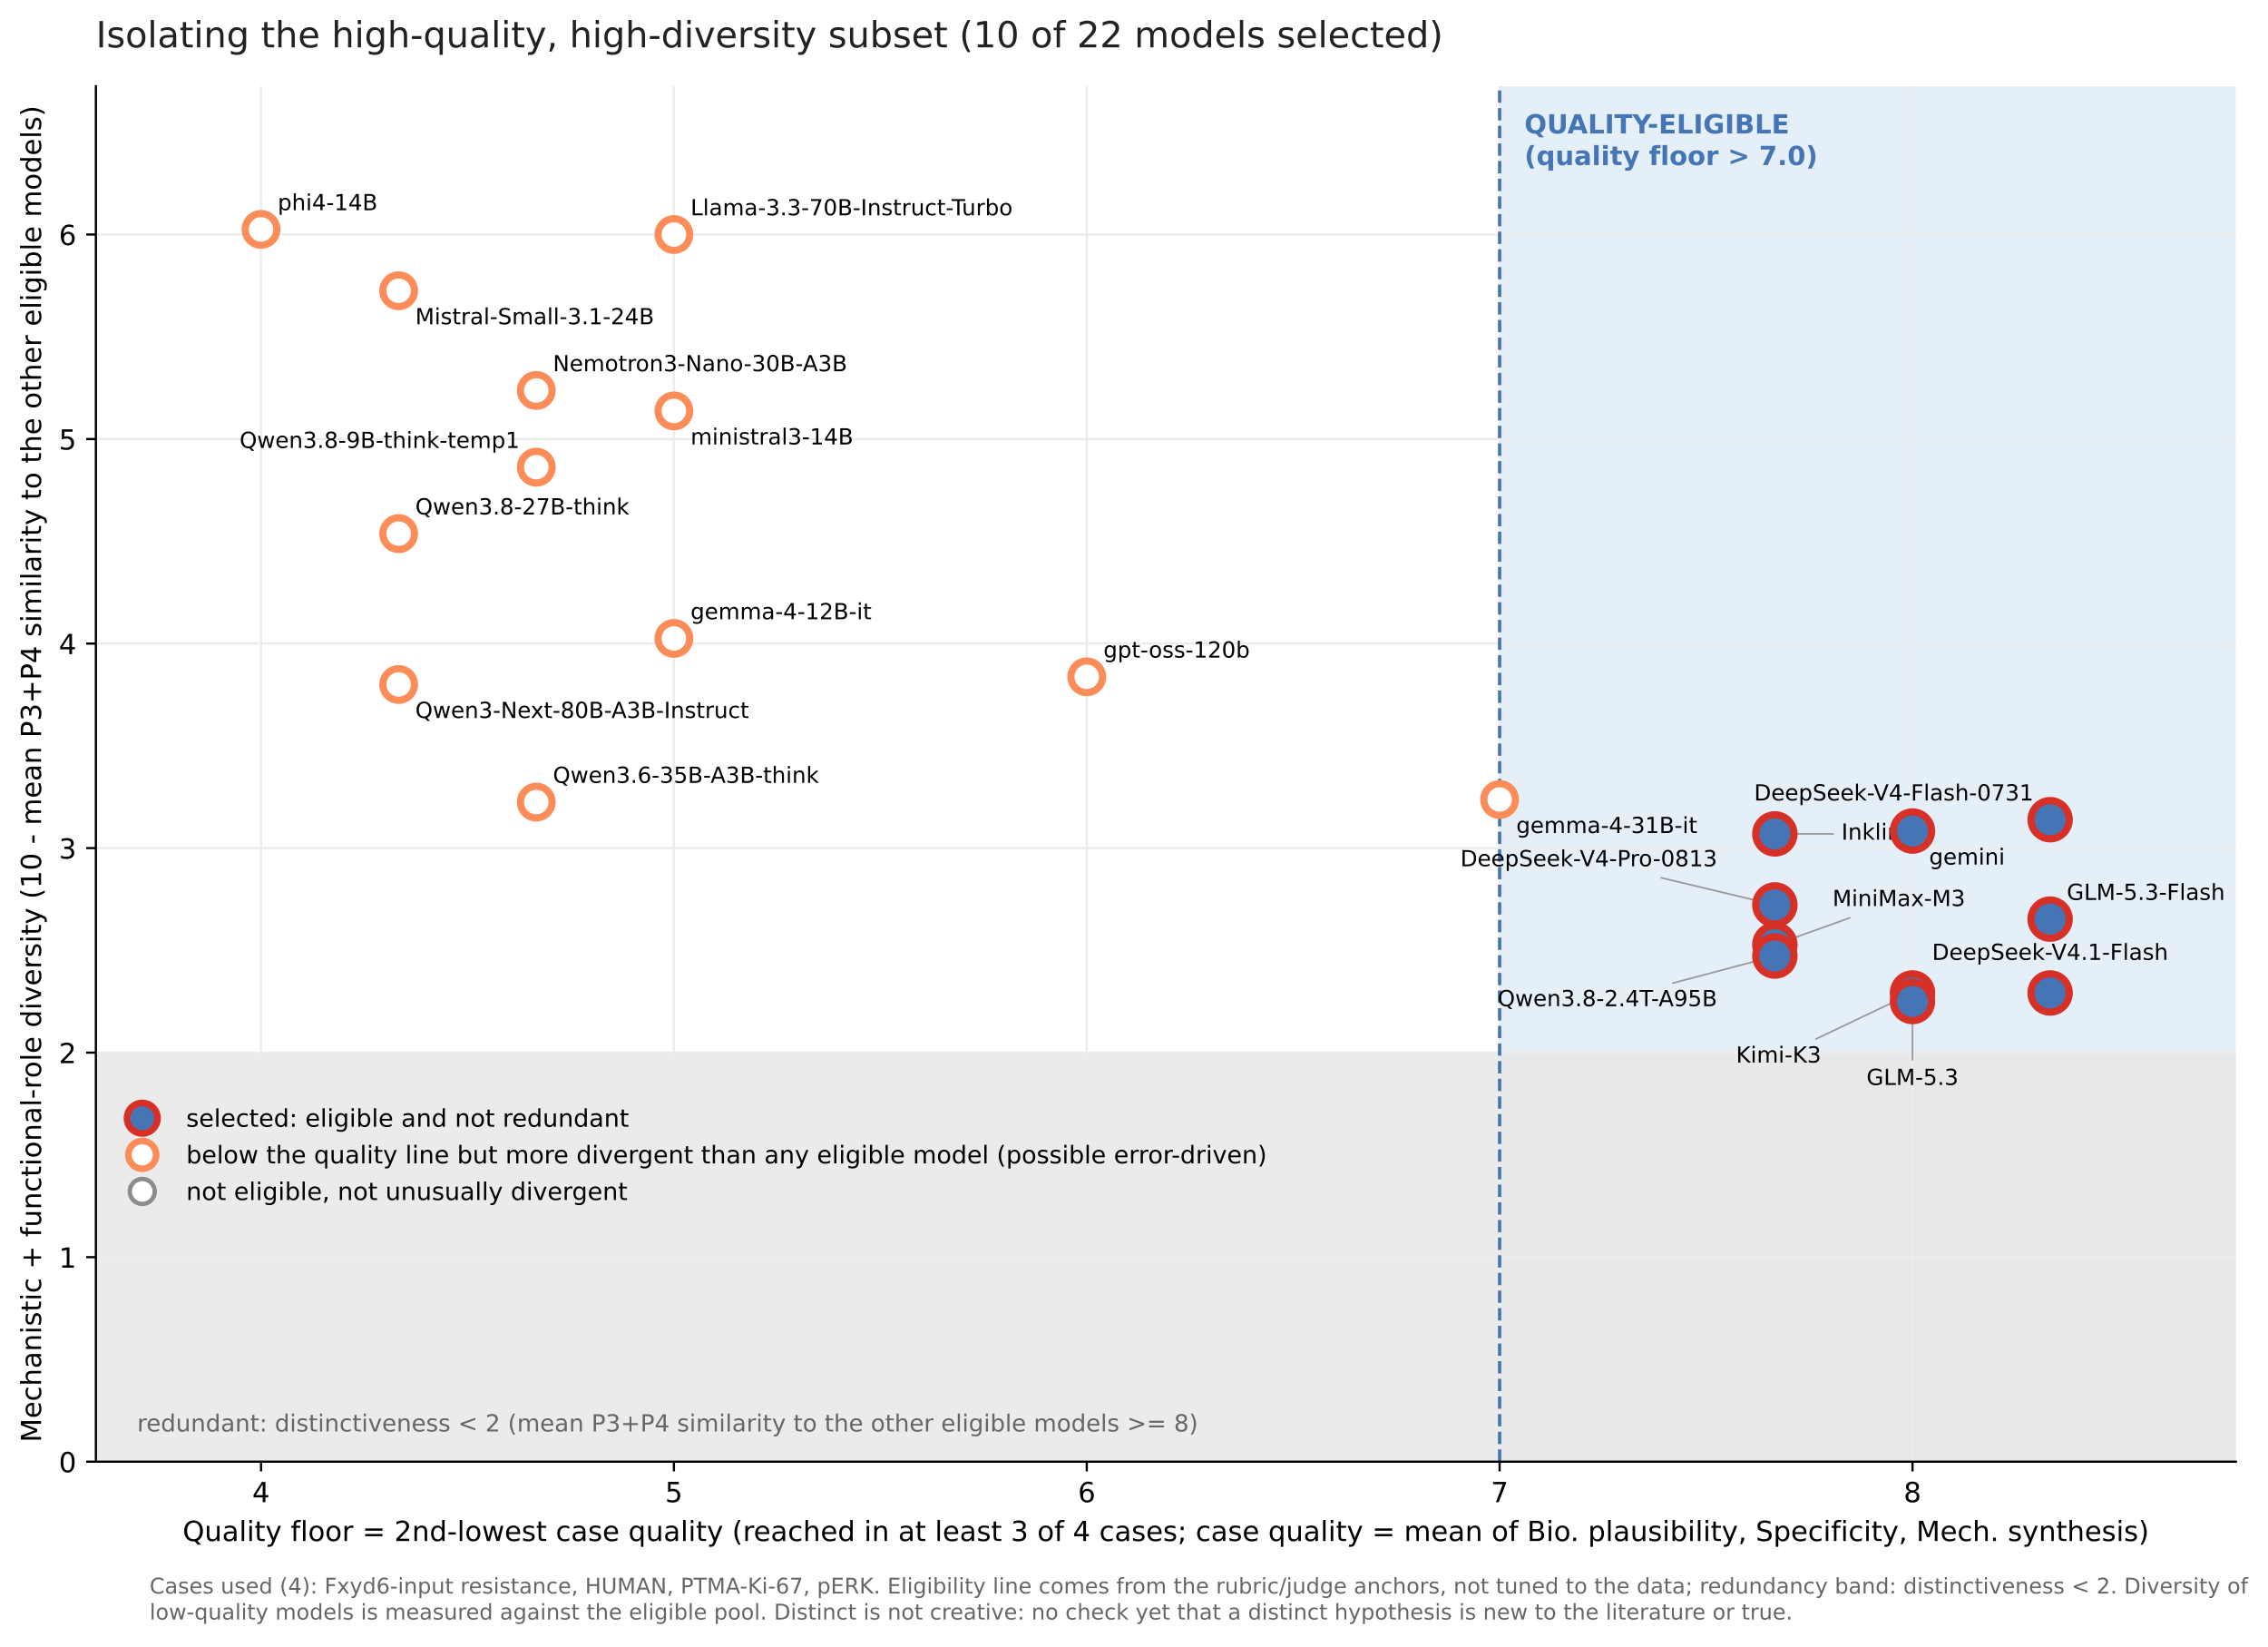
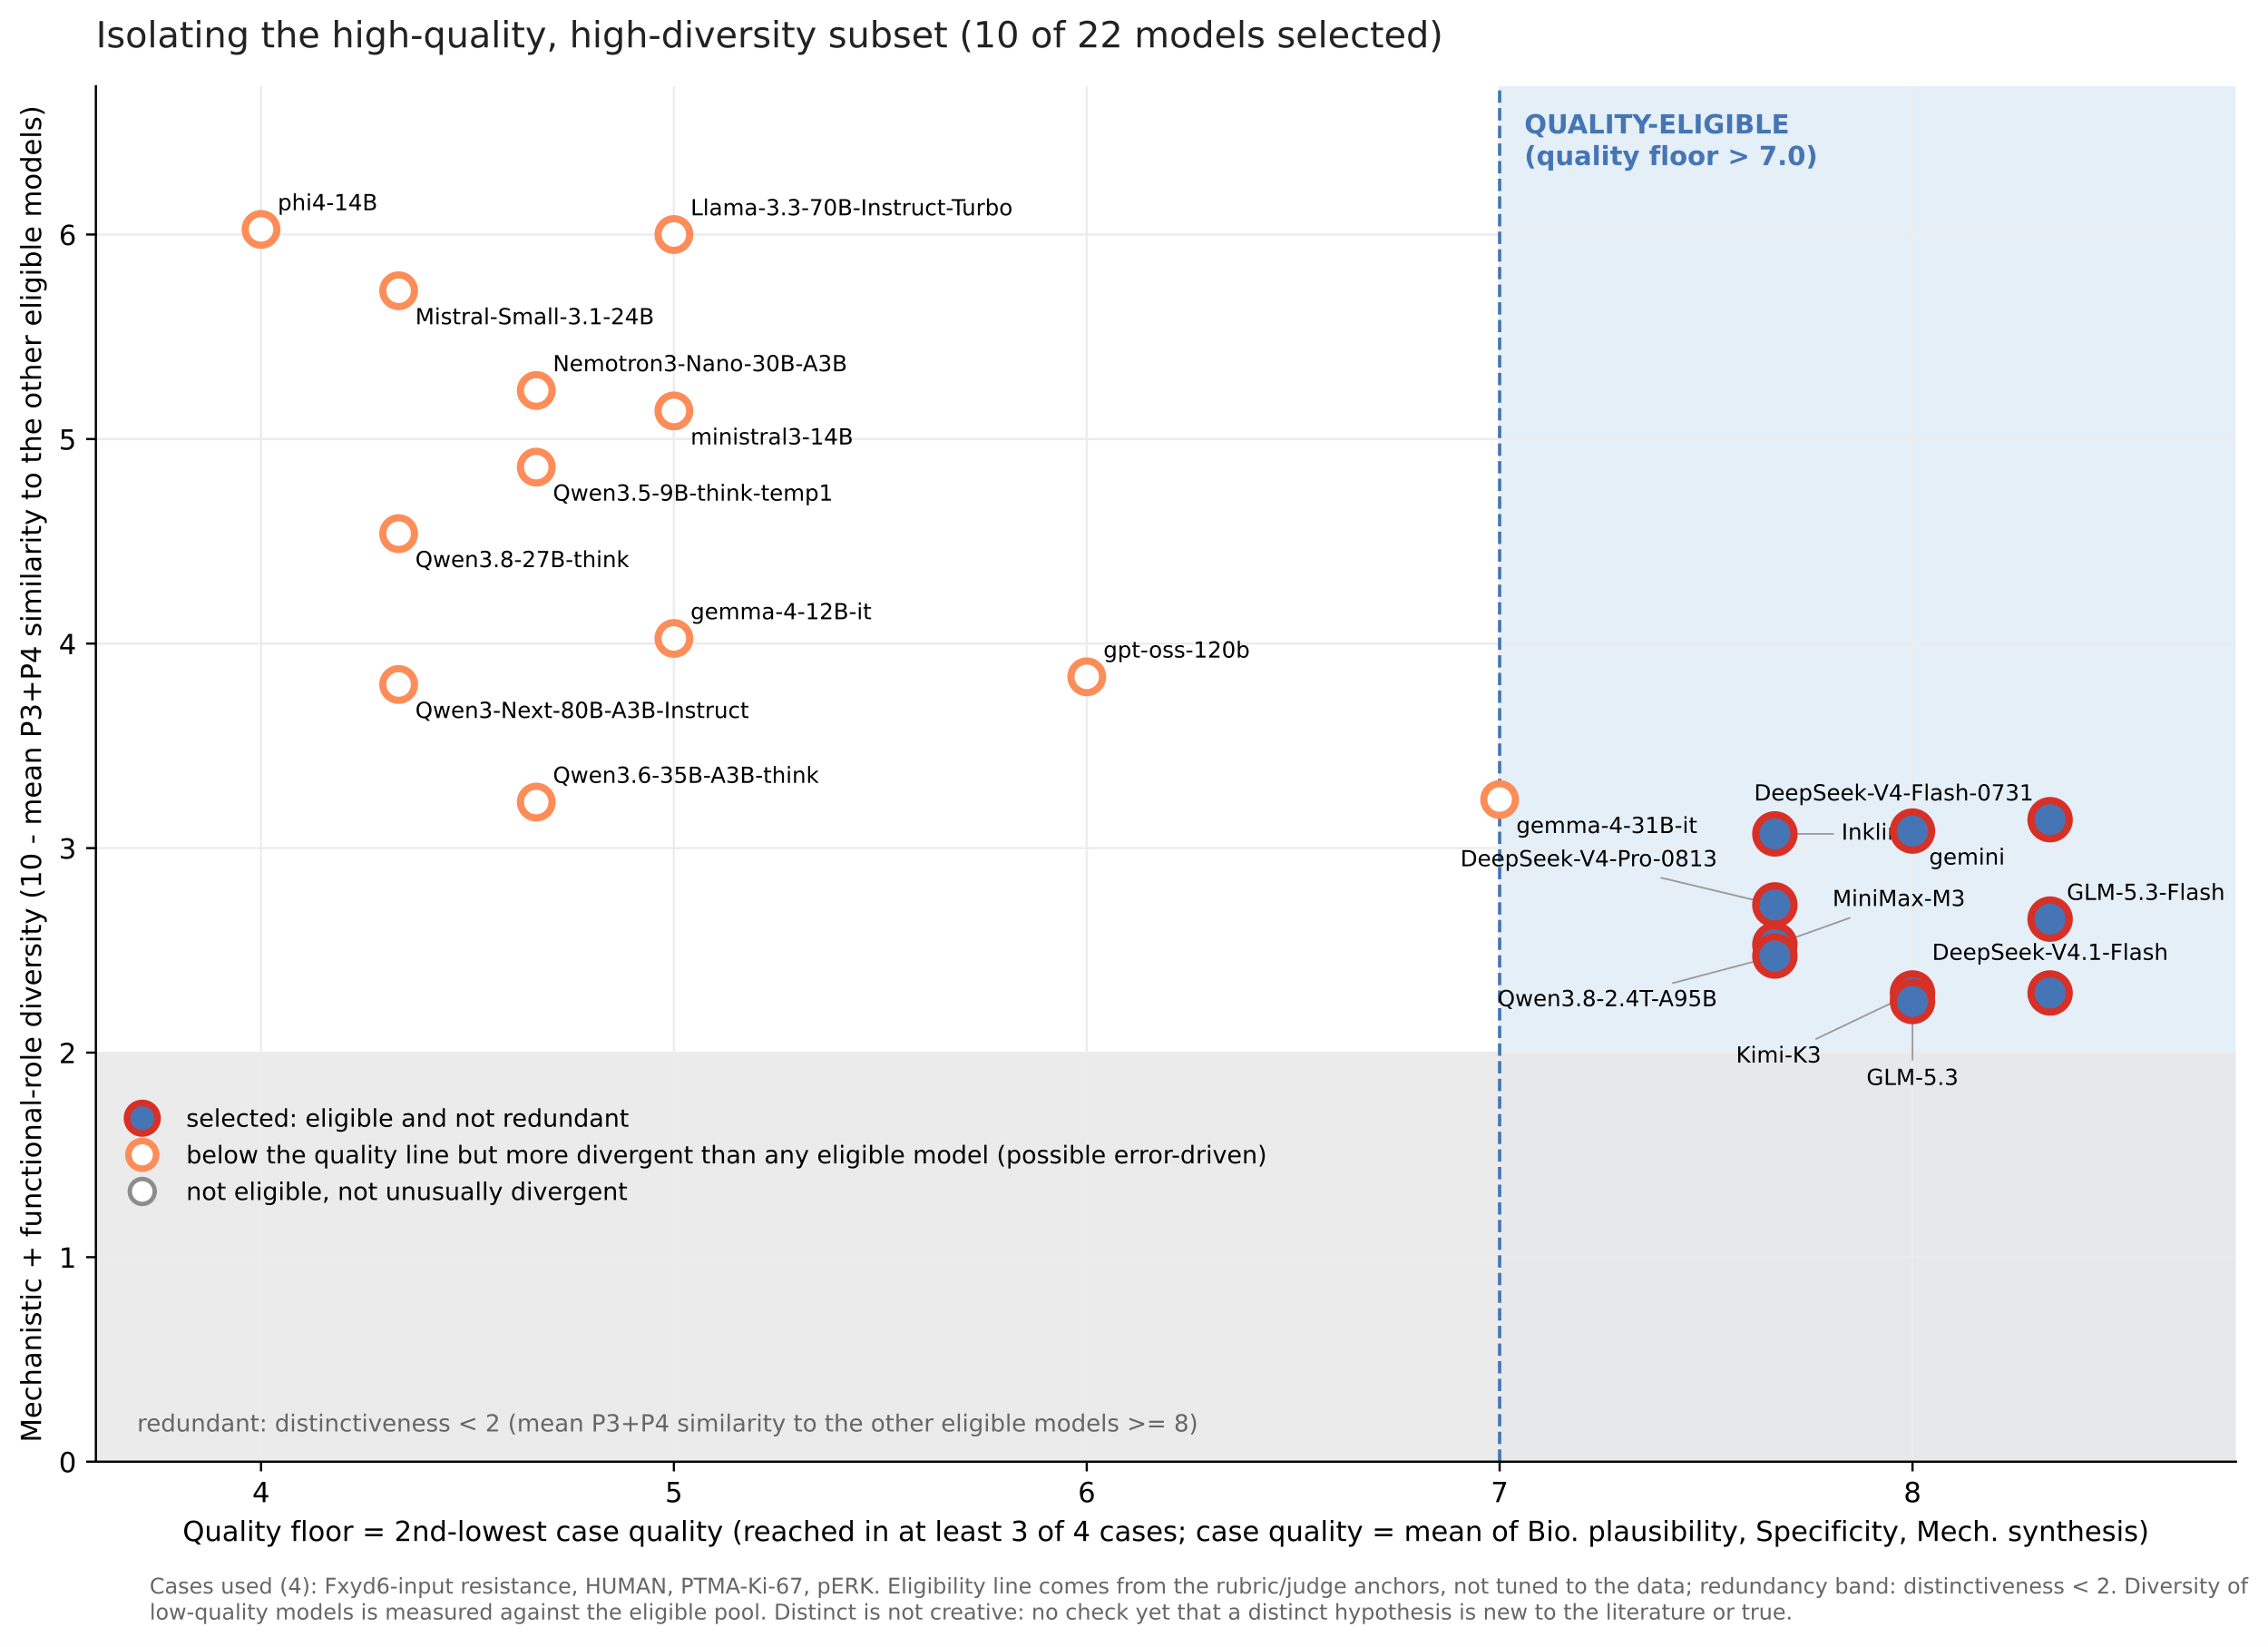
<svg xmlns="http://www.w3.org/2000/svg" xmlns:xlink="http://www.w3.org/1999/xlink" width="817.561pt" height="593.501pt" viewBox="0 0 817.561 593.501" version="1.1">
  <defs>
    <style type="text/css">*{stroke-linejoin: round; stroke-linecap: butt}</style>
  </defs>
  <g id="figure_1">
    <g id="patch_1">
      <path d="M 0 593.501  L 817.561 593.501  L 817.561 0  L 0 0  z " style="fill: #ffffff" />
    </g>
    <g id="axes_1">
      <g id="patch_2">
        <path d="M 34.563 526.764  L 805.991 526.764  L 805.991 31.078  L 34.563 31.078  z " style="fill: #ffffff" />
      </g>
      <g id="patch_3">
-         <path d="M 540.58 526.764  L 805.991 526.764  L 805.991 31.078  L 540.58 31.078  z " clip-path="url(#pb5d352ea68)" style="fill: #c6dbef; opacity: 0.45" />
+         <path d="M 540.58 526.764  L 805.991 526.764  L 805.991 31.078  L 540.58 31.078  z " clip-path="url(#p61b40c790e)" style="fill: #c6dbef; opacity: 0.45" />
      </g>
      <g id="patch_4">
-         <path d="M 34.563 526.764  L 805.991 526.764  L 805.991 379.348  L 34.563 379.348  z " clip-path="url(#pb5d352ea68)" style="fill: #e6e6e6; opacity: 0.8" />
+         <path d="M 34.563 526.764  L 805.991 526.764  L 805.991 379.348  L 34.563 379.348  z " clip-path="url(#p61b40c790e)" style="fill: #e6e6e6; opacity: 0.8" />
      </g>
      <g id="matplotlib.axis_1">
        <g id="xtick_1">
          <g id="line2d_1">
-             <path d="M 94.095 526.764  L 94.095 31.078  " clip-path="url(#pb5d352ea68)" style="fill: none; stroke: #ececec; stroke-width: 0.8; stroke-linecap: square" />
+             <path d="M 94.095 526.764  L 94.095 31.078  " clip-path="url(#p61b40c790e)" style="fill: none; stroke: #ececec; stroke-width: 0.8; stroke-linecap: square" />
          </g>
          <g id="line2d_2">
            <defs>
-               <path id="m25ca849d27" d="M 0 0  L 0 3.5  " style="stroke: #000000; stroke-width: 0.8" />
+               <path id="mab663df164" d="M 0 0  L 0 3.5  " style="stroke: #000000; stroke-width: 0.8" />
            </defs>
            <g>
-               <use xlink:href="#m25ca849d27" x="94.095" y="526.764" style="stroke: #000000; stroke-width: 0.8" />
+               <use xlink:href="#mab663df164" x="94.095" y="526.764" style="stroke: #000000; stroke-width: 0.8" />
            </g>
          </g>
          <g id="text_1">
            <text style="font-size: 10px; font-family: 'DejaVu Sans', 'Bitstream Vera Sans', 'Computer Modern Sans Serif', 'Lucida Grande', 'Verdana', 'Geneva', 'Lucid', 'Arial', 'Helvetica', 'Avant Garde', sans-serif; text-anchor: middle" x="94.095" y="541.361" transform="rotate(-0 94.0947 541.3613)">4</text>
          </g>
        </g>
        <g id="xtick_2">
          <g id="line2d_3">
-             <path d="M 242.923 526.764  L 242.923 31.078  " clip-path="url(#pb5d352ea68)" style="fill: none; stroke: #ececec; stroke-width: 0.8; stroke-linecap: square" />
+             <path d="M 242.923 526.764  L 242.923 31.078  " clip-path="url(#p61b40c790e)" style="fill: none; stroke: #ececec; stroke-width: 0.8; stroke-linecap: square" />
          </g>
          <g id="line2d_4">
            <g>
-               <use xlink:href="#m25ca849d27" x="242.923" y="526.764" style="stroke: #000000; stroke-width: 0.8" />
+               <use xlink:href="#mab663df164" x="242.923" y="526.764" style="stroke: #000000; stroke-width: 0.8" />
            </g>
          </g>
          <g id="text_2">
            <text style="font-size: 10px; font-family: 'DejaVu Sans', 'Bitstream Vera Sans', 'Computer Modern Sans Serif', 'Lucida Grande', 'Verdana', 'Geneva', 'Lucid', 'Arial', 'Helvetica', 'Avant Garde', sans-serif; text-anchor: middle" x="242.923" y="541.361" transform="rotate(-0 242.9232 541.3613)">5</text>
          </g>
        </g>
        <g id="xtick_3">
          <g id="line2d_5">
-             <path d="M 391.752 526.764  L 391.752 31.078  " clip-path="url(#pb5d352ea68)" style="fill: none; stroke: #ececec; stroke-width: 0.8; stroke-linecap: square" />
+             <path d="M 391.752 526.764  L 391.752 31.078  " clip-path="url(#p61b40c790e)" style="fill: none; stroke: #ececec; stroke-width: 0.8; stroke-linecap: square" />
          </g>
          <g id="line2d_6">
            <g>
-               <use xlink:href="#m25ca849d27" x="391.752" y="526.764" style="stroke: #000000; stroke-width: 0.8" />
+               <use xlink:href="#mab663df164" x="391.752" y="526.764" style="stroke: #000000; stroke-width: 0.8" />
            </g>
          </g>
          <g id="text_3">
            <text style="font-size: 10px; font-family: 'DejaVu Sans', 'Bitstream Vera Sans', 'Computer Modern Sans Serif', 'Lucida Grande', 'Verdana', 'Geneva', 'Lucid', 'Arial', 'Helvetica', 'Avant Garde', sans-serif; text-anchor: middle" x="391.752" y="541.361" transform="rotate(-0 391.7518 541.3613)">6</text>
          </g>
        </g>
        <g id="xtick_4">
          <g id="line2d_7">
-             <path d="M 540.58 526.764  L 540.58 31.078  " clip-path="url(#pb5d352ea68)" style="fill: none; stroke: #ececec; stroke-width: 0.8; stroke-linecap: square" />
+             <path d="M 540.58 526.764  L 540.58 31.078  " clip-path="url(#p61b40c790e)" style="fill: none; stroke: #ececec; stroke-width: 0.8; stroke-linecap: square" />
          </g>
          <g id="line2d_8">
            <g>
-               <use xlink:href="#m25ca849d27" x="540.58" y="526.764" style="stroke: #000000; stroke-width: 0.8" />
+               <use xlink:href="#mab663df164" x="540.58" y="526.764" style="stroke: #000000; stroke-width: 0.8" />
            </g>
          </g>
          <g id="text_4">
            <text style="font-size: 10px; font-family: 'DejaVu Sans', 'Bitstream Vera Sans', 'Computer Modern Sans Serif', 'Lucida Grande', 'Verdana', 'Geneva', 'Lucid', 'Arial', 'Helvetica', 'Avant Garde', sans-serif; text-anchor: middle" x="540.58" y="541.361" transform="rotate(-0 540.5803 541.3613)">7</text>
          </g>
        </g>
        <g id="xtick_5">
          <g id="line2d_9">
-             <path d="M 689.409 526.764  L 689.409 31.078  " clip-path="url(#pb5d352ea68)" style="fill: none; stroke: #ececec; stroke-width: 0.8; stroke-linecap: square" />
+             <path d="M 689.409 526.764  L 689.409 31.078  " clip-path="url(#p61b40c790e)" style="fill: none; stroke: #ececec; stroke-width: 0.8; stroke-linecap: square" />
          </g>
          <g id="line2d_10">
            <g>
-               <use xlink:href="#m25ca849d27" x="689.409" y="526.764" style="stroke: #000000; stroke-width: 0.8" />
+               <use xlink:href="#mab663df164" x="689.409" y="526.764" style="stroke: #000000; stroke-width: 0.8" />
            </g>
          </g>
          <g id="text_5">
            <text style="font-size: 10px; font-family: 'DejaVu Sans', 'Bitstream Vera Sans', 'Computer Modern Sans Serif', 'Lucida Grande', 'Verdana', 'Geneva', 'Lucid', 'Arial', 'Helvetica', 'Avant Garde', sans-serif; text-anchor: middle" x="689.409" y="541.361" transform="rotate(-0 689.4089 541.3613)">8</text>
          </g>
        </g>
        <g id="text_6">
          <text style="font-size: 10px; font-family: 'DejaVu Sans', 'Bitstream Vera Sans', 'Computer Modern Sans Serif', 'Lucida Grande', 'Verdana', 'Geneva', 'Lucid', 'Arial', 'Helvetica', 'Avant Garde', sans-serif; text-anchor: middle" x="420.277" y="555.362" transform="rotate(-0 420.2773 555.3621)">Quality floor = 2nd-lowest case quality  (reached in at least 3 of 4 cases; case quality = mean of Bio. plausibility, Specificity, Mech. synthesis)</text>
        </g>
      </g>
      <g id="matplotlib.axis_2">
        <g id="ytick_1">
          <g id="line2d_11">
-             <path d="M 34.563 526.764  L 805.991 526.764  " clip-path="url(#pb5d352ea68)" style="fill: none; stroke: #ececec; stroke-width: 0.8; stroke-linecap: square" />
+             <path d="M 34.563 526.764  L 805.991 526.764  " clip-path="url(#p61b40c790e)" style="fill: none; stroke: #ececec; stroke-width: 0.8; stroke-linecap: square" />
          </g>
          <g id="line2d_12">
            <defs>
-               <path id="m287af3ffa9" d="M 0 0  L -3.5 0  " style="stroke: #000000; stroke-width: 0.8" />
+               <path id="m47f4bf5670" d="M 0 0  L -3.5 0  " style="stroke: #000000; stroke-width: 0.8" />
            </defs>
            <g>
-               <use xlink:href="#m287af3ffa9" x="34.563" y="526.764" style="stroke: #000000; stroke-width: 0.8" />
+               <use xlink:href="#m47f4bf5670" x="34.563" y="526.764" style="stroke: #000000; stroke-width: 0.8" />
            </g>
          </g>
          <g id="text_7">
            <text style="font-size: 10px; font-family: 'DejaVu Sans', 'Bitstream Vera Sans', 'Computer Modern Sans Serif', 'Lucida Grande', 'Verdana', 'Geneva', 'Lucid', 'Arial', 'Helvetica', 'Avant Garde', sans-serif; text-anchor: end" x="27.563" y="530.562" transform="rotate(-0 27.56328 530.5625)">0</text>
          </g>
        </g>
        <g id="ytick_2">
          <g id="line2d_13">
-             <path d="M 34.563 453.056  L 805.991 453.056  " clip-path="url(#pb5d352ea68)" style="fill: none; stroke: #ececec; stroke-width: 0.8; stroke-linecap: square" />
+             <path d="M 34.563 453.056  L 805.991 453.056  " clip-path="url(#p61b40c790e)" style="fill: none; stroke: #ececec; stroke-width: 0.8; stroke-linecap: square" />
          </g>
          <g id="line2d_14">
            <g>
-               <use xlink:href="#m287af3ffa9" x="34.563" y="453.056" style="stroke: #000000; stroke-width: 0.8" />
+               <use xlink:href="#m47f4bf5670" x="34.563" y="453.056" style="stroke: #000000; stroke-width: 0.8" />
            </g>
          </g>
          <g id="text_8">
            <text style="font-size: 10px; font-family: 'DejaVu Sans', 'Bitstream Vera Sans', 'Computer Modern Sans Serif', 'Lucida Grande', 'Verdana', 'Geneva', 'Lucid', 'Arial', 'Helvetica', 'Avant Garde', sans-serif; text-anchor: end" x="27.563" y="456.855" transform="rotate(-0 27.56328 456.8545)">1</text>
          </g>
        </g>
        <g id="ytick_3">
          <g id="line2d_15">
-             <path d="M 34.563 379.348  L 805.991 379.348  " clip-path="url(#pb5d352ea68)" style="fill: none; stroke: #ececec; stroke-width: 0.8; stroke-linecap: square" />
+             <path d="M 34.563 379.348  L 805.991 379.348  " clip-path="url(#p61b40c790e)" style="fill: none; stroke: #ececec; stroke-width: 0.8; stroke-linecap: square" />
          </g>
          <g id="line2d_16">
            <g>
-               <use xlink:href="#m287af3ffa9" x="34.563" y="379.348" style="stroke: #000000; stroke-width: 0.8" />
+               <use xlink:href="#m47f4bf5670" x="34.563" y="379.348" style="stroke: #000000; stroke-width: 0.8" />
            </g>
          </g>
          <g id="text_9">
            <text style="font-size: 10px; font-family: 'DejaVu Sans', 'Bitstream Vera Sans', 'Computer Modern Sans Serif', 'Lucida Grande', 'Verdana', 'Geneva', 'Lucid', 'Arial', 'Helvetica', 'Avant Garde', sans-serif; text-anchor: end" x="27.563" y="383.147" transform="rotate(-0 27.56328 383.1466)">2</text>
          </g>
        </g>
        <g id="ytick_4">
          <g id="line2d_17">
-             <path d="M 34.563 305.64  L 805.991 305.64  " clip-path="url(#pb5d352ea68)" style="fill: none; stroke: #ececec; stroke-width: 0.8; stroke-linecap: square" />
+             <path d="M 34.563 305.64  L 805.991 305.64  " clip-path="url(#p61b40c790e)" style="fill: none; stroke: #ececec; stroke-width: 0.8; stroke-linecap: square" />
          </g>
          <g id="line2d_18">
            <g>
-               <use xlink:href="#m287af3ffa9" x="34.563" y="305.64" style="stroke: #000000; stroke-width: 0.8" />
+               <use xlink:href="#m47f4bf5670" x="34.563" y="305.64" style="stroke: #000000; stroke-width: 0.8" />
            </g>
          </g>
          <g id="text_10">
            <text style="font-size: 10px; font-family: 'DejaVu Sans', 'Bitstream Vera Sans', 'Computer Modern Sans Serif', 'Lucida Grande', 'Verdana', 'Geneva', 'Lucid', 'Arial', 'Helvetica', 'Avant Garde', sans-serif; text-anchor: end" x="27.563" y="309.439" transform="rotate(-0 27.56328 309.4387)">3</text>
          </g>
        </g>
        <g id="ytick_5">
          <g id="line2d_19">
-             <path d="M 34.563 231.932  L 805.991 231.932  " clip-path="url(#pb5d352ea68)" style="fill: none; stroke: #ececec; stroke-width: 0.8; stroke-linecap: square" />
+             <path d="M 34.563 231.932  L 805.991 231.932  " clip-path="url(#p61b40c790e)" style="fill: none; stroke: #ececec; stroke-width: 0.8; stroke-linecap: square" />
          </g>
          <g id="line2d_20">
            <g>
-               <use xlink:href="#m287af3ffa9" x="34.563" y="231.932" style="stroke: #000000; stroke-width: 0.8" />
+               <use xlink:href="#m47f4bf5670" x="34.563" y="231.932" style="stroke: #000000; stroke-width: 0.8" />
            </g>
          </g>
          <g id="text_11">
            <text style="font-size: 10px; font-family: 'DejaVu Sans', 'Bitstream Vera Sans', 'Computer Modern Sans Serif', 'Lucida Grande', 'Verdana', 'Geneva', 'Lucid', 'Arial', 'Helvetica', 'Avant Garde', sans-serif; text-anchor: end" x="27.563" y="235.731" transform="rotate(-0 27.56328 235.7308)">4</text>
          </g>
        </g>
        <g id="ytick_6">
          <g id="line2d_21">
-             <path d="M 34.563 158.224  L 805.991 158.224  " clip-path="url(#pb5d352ea68)" style="fill: none; stroke: #ececec; stroke-width: 0.8; stroke-linecap: square" />
+             <path d="M 34.563 158.224  L 805.991 158.224  " clip-path="url(#p61b40c790e)" style="fill: none; stroke: #ececec; stroke-width: 0.8; stroke-linecap: square" />
          </g>
          <g id="line2d_22">
            <g>
-               <use xlink:href="#m287af3ffa9" x="34.563" y="158.224" style="stroke: #000000; stroke-width: 0.8" />
+               <use xlink:href="#m47f4bf5670" x="34.563" y="158.224" style="stroke: #000000; stroke-width: 0.8" />
            </g>
          </g>
          <g id="text_12">
            <text style="font-size: 10px; font-family: 'DejaVu Sans', 'Bitstream Vera Sans', 'Computer Modern Sans Serif', 'Lucida Grande', 'Verdana', 'Geneva', 'Lucid', 'Arial', 'Helvetica', 'Avant Garde', sans-serif; text-anchor: end" x="27.563" y="162.023" transform="rotate(-0 27.56328 162.0229)">5</text>
          </g>
        </g>
        <g id="ytick_7">
          <g id="line2d_23">
-             <path d="M 34.563 84.516  L 805.991 84.516  " clip-path="url(#pb5d352ea68)" style="fill: none; stroke: #ececec; stroke-width: 0.8; stroke-linecap: square" />
+             <path d="M 34.563 84.516  L 805.991 84.516  " clip-path="url(#p61b40c790e)" style="fill: none; stroke: #ececec; stroke-width: 0.8; stroke-linecap: square" />
          </g>
          <g id="line2d_24">
            <g>
-               <use xlink:href="#m287af3ffa9" x="34.563" y="84.516" style="stroke: #000000; stroke-width: 0.8" />
+               <use xlink:href="#m47f4bf5670" x="34.563" y="84.516" style="stroke: #000000; stroke-width: 0.8" />
            </g>
          </g>
          <g id="text_13">
            <text style="font-size: 10px; font-family: 'DejaVu Sans', 'Bitstream Vera Sans', 'Computer Modern Sans Serif', 'Lucida Grande', 'Verdana', 'Geneva', 'Lucid', 'Arial', 'Helvetica', 'Avant Garde', sans-serif; text-anchor: end" x="27.563" y="88.315" transform="rotate(-0 27.56328 88.31503)">6</text>
          </g>
        </g>
        <g id="text_14">
          <text style="font-size: 10px; font-family: 'DejaVu Sans', 'Bitstream Vera Sans', 'Computer Modern Sans Serif', 'Lucida Grande', 'Verdana', 'Geneva', 'Lucid', 'Arial', 'Helvetica', 'Avant Garde', sans-serif; text-anchor: middle" x="14.798" y="278.921" transform="rotate(-90 14.79844 278.9208)">Mechanistic + functional-role diversity  (10 - mean P3+P4 similarity to the other eligible models)</text>
        </g>
      </g>
      <g id="line2d_25">
-         <path d="M 540.58 526.764  L 540.58 31.078  " clip-path="url(#pb5d352ea68)" style="fill: none; stroke-dasharray: 4.44,1.92; stroke-dashoffset: 0; stroke: #4575b4; stroke-width: 1.2" />
+         <path d="M 540.58 526.764  L 540.58 31.078  " clip-path="url(#p61b40c790e)" style="fill: none; stroke-dasharray: 4.44,1.92; stroke-dashoffset: 0; stroke: #4575b4; stroke-width: 1.2" />
      </g>
      <g id="patch_5">
        <path d="M 34.563 526.764  L 34.563 31.078  " style="fill: none; stroke: #000000; stroke-width: 0.8; stroke-linejoin: miter; stroke-linecap: square" />
      </g>
      <g id="patch_6">
        <path d="M 34.563 526.764  L 805.991 526.764  " style="fill: none; stroke: #000000; stroke-width: 0.8; stroke-linejoin: miter; stroke-linecap: square" />
      </g>
      <g id="text_15">
        <text style="font-size: 8.5px; font-family: 'DejaVu Sans', 'Bitstream Vera Sans', 'Computer Modern Sans Serif', 'Lucida Grande', 'Verdana', 'Geneva', 'Lucid', 'Arial', 'Helvetica', 'Avant Garde', sans-serif; text-anchor: start; fill: #666666" x="49.446" y="515.877" transform="rotate(-0 49.44614 515.8767)">redundant: distinctiveness &lt; 2 (mean P3+P4 similarity to the other eligible models &gt;= 8)</text>
      </g>
      <g id="text_16">
        <text style="font-weight: 700; font-size: 9.5px; font-family: 'DejaVu Sans', 'Bitstream Vera Sans', 'Computer Modern Sans Serif', 'Lucida Grande', 'Verdana', 'Geneva', 'Lucid', 'Arial', 'Helvetica', 'Avant Garde', sans-serif; fill: #4575b4" transform="translate(549.51 48.09162)">QUALITY-ELIGIBLE</text>
        <text style="font-weight: 700; font-size: 9.5px; font-family: 'DejaVu Sans', 'Bitstream Vera Sans', 'Computer Modern Sans Serif', 'Lucida Grande', 'Verdana', 'Geneva', 'Lucid', 'Arial', 'Helvetica', 'Avant Garde', sans-serif; fill: #4575b4" transform="translate(549.51 59.49422)">(quality floor &gt; 7.0)</text>
      </g>
      <g id="text_17">
        <text style="font-size: 13px; font-family: 'DejaVu Sans', 'Bitstream Vera Sans', 'Computer Modern Sans Serif', 'Lucida Grande', 'Verdana', 'Geneva', 'Lucid', 'Arial', 'Helvetica', 'Avant Garde', sans-serif; text-anchor: start; fill: #222222" x="34.563" y="17.078" transform="rotate(-0 34.56328 17.07797)">Isolating the high-quality, high-diversity subset  (10 of 22 models selected)</text>
      </g>
      <g id="PathCollection_1">
        <defs>
-           <path id="m323f2990a0" d="M 0 5.701  C 1.512 5.701 2.962 5.1 4.031 4.031  C 5.1 2.962 5.701 1.512 5.701 0  C 5.701 -1.512 5.1 -2.962 4.031 -4.031  C 2.962 -5.1 1.512 -5.701 0 -5.701  C -1.512 -5.701 -2.962 -5.1 -4.031 -4.031  C -5.1 -2.962 -5.701 -1.512 -5.701 0  C -5.701 1.512 -5.1 2.962 -4.031 4.031  C -2.962 5.1 -1.512 5.701 0 5.701  z " style="stroke: #fc8d59; stroke-width: 2.6" />
+           <path id="ma90b7d2947" d="M 0 5.701  C 1.512 5.701 2.962 5.1 4.031 4.031  C 5.1 2.962 5.701 1.512 5.701 0  C 5.701 -1.512 5.1 -2.962 4.031 -4.031  C 2.962 -5.1 1.512 -5.701 0 -5.701  C -1.512 -5.701 -2.962 -5.1 -4.031 -4.031  C -5.1 -2.962 -5.701 -1.512 -5.701 0  C -5.701 1.512 -5.1 2.962 -4.031 4.031  C -2.962 5.1 -1.512 5.701 0 5.701  z " style="stroke: #fc8d59; stroke-width: 2.6" />
        </defs>
-         <g clip-path="url(#pb5d352ea68)">
-           <use xlink:href="#m323f2990a0" x="143.704" y="104.786" style="fill: #ffffff; stroke: #fc8d59; stroke-width: 2.6" />
+         <g clip-path="url(#p61b40c790e)">
+           <use xlink:href="#ma90b7d2947" x="143.704" y="104.786" style="fill: #ffffff; stroke: #fc8d59; stroke-width: 2.6" />
        </g>
      </g>
      <g id="PathCollection_2">
-         <g clip-path="url(#pb5d352ea68)">
-           <use xlink:href="#m323f2990a0" x="193.314" y="140.718" style="fill: #ffffff; stroke: #fc8d59; stroke-width: 2.6" />
+         <g clip-path="url(#p61b40c790e)">
+           <use xlink:href="#ma90b7d2947" x="193.314" y="140.718" style="fill: #ffffff; stroke: #fc8d59; stroke-width: 2.6" />
        </g>
      </g>
      <g id="PathCollection_3">
-         <g clip-path="url(#pb5d352ea68)">
-           <use xlink:href="#m323f2990a0" x="143.704" y="246.674" style="fill: #ffffff; stroke: #fc8d59; stroke-width: 2.6" />
+         <g clip-path="url(#p61b40c790e)">
+           <use xlink:href="#ma90b7d2947" x="143.704" y="246.674" style="fill: #ffffff; stroke: #fc8d59; stroke-width: 2.6" />
        </g>
      </g>
      <g id="PathCollection_4">
-         <g clip-path="url(#pb5d352ea68)">
-           <use xlink:href="#m323f2990a0" x="193.314" y="289.056" style="fill: #ffffff; stroke: #fc8d59; stroke-width: 2.6" />
+         <g clip-path="url(#p61b40c790e)">
+           <use xlink:href="#ma90b7d2947" x="193.314" y="168.359" style="fill: #ffffff; stroke: #fc8d59; stroke-width: 2.6" />
        </g>
      </g>
      <g id="PathCollection_5">
-         <g clip-path="url(#pb5d352ea68)">
-           <use xlink:href="#m323f2990a0" x="143.704" y="192.314" style="fill: #ffffff; stroke: #fc8d59; stroke-width: 2.6" />
+         <g clip-path="url(#p61b40c790e)">
+           <use xlink:href="#ma90b7d2947" x="193.314" y="289.056" style="fill: #ffffff; stroke: #fc8d59; stroke-width: 2.6" />
        </g>
      </g>
      <g id="PathCollection_6">
-         <g clip-path="url(#pb5d352ea68)">
-           <use xlink:href="#m323f2990a0" x="193.314" y="168.359" style="fill: #ffffff; stroke: #fc8d59; stroke-width: 2.6" />
+         <g clip-path="url(#p61b40c790e)">
+           <use xlink:href="#ma90b7d2947" x="143.704" y="192.314" style="fill: #ffffff; stroke: #fc8d59; stroke-width: 2.6" />
        </g>
      </g>
      <g id="PathCollection_7">
-         <g clip-path="url(#pb5d352ea68)">
-           <use xlink:href="#m323f2990a0" x="242.923" y="230.089" style="fill: #ffffff; stroke: #fc8d59; stroke-width: 2.6" />
+         <g clip-path="url(#p61b40c790e)">
+           <use xlink:href="#ma90b7d2947" x="242.923" y="230.089" style="fill: #ffffff; stroke: #fc8d59; stroke-width: 2.6" />
        </g>
      </g>
      <g id="PathCollection_8">
-         <g clip-path="url(#pb5d352ea68)">
-           <use xlink:href="#m323f2990a0" x="540.58" y="288.134" style="fill: #ffffff; stroke: #fc8d59; stroke-width: 2.6" />
+         <g clip-path="url(#p61b40c790e)">
+           <use xlink:href="#ma90b7d2947" x="540.58" y="288.134" style="fill: #ffffff; stroke: #fc8d59; stroke-width: 2.6" />
        </g>
      </g>
      <g id="PathCollection_9">
-         <g clip-path="url(#pb5d352ea68)">
-           <use xlink:href="#m323f2990a0" x="242.923" y="84.516" style="fill: #ffffff; stroke: #fc8d59; stroke-width: 2.6" />
+         <g clip-path="url(#p61b40c790e)">
+           <use xlink:href="#ma90b7d2947" x="242.923" y="84.516" style="fill: #ffffff; stroke: #fc8d59; stroke-width: 2.6" />
        </g>
      </g>
      <g id="PathCollection_10">
-         <g clip-path="url(#pb5d352ea68)">
-           <use xlink:href="#m323f2990a0" x="242.923" y="148.089" style="fill: #ffffff; stroke: #fc8d59; stroke-width: 2.6" />
+         <g clip-path="url(#p61b40c790e)">
+           <use xlink:href="#ma90b7d2947" x="242.923" y="148.089" style="fill: #ffffff; stroke: #fc8d59; stroke-width: 2.6" />
        </g>
      </g>
      <g id="PathCollection_11">
-         <g clip-path="url(#pb5d352ea68)">
-           <use xlink:href="#m323f2990a0" x="391.752" y="243.91" style="fill: #ffffff; stroke: #fc8d59; stroke-width: 2.6" />
+         <g clip-path="url(#p61b40c790e)">
+           <use xlink:href="#ma90b7d2947" x="391.752" y="243.91" style="fill: #ffffff; stroke: #fc8d59; stroke-width: 2.6" />
        </g>
      </g>
      <g id="PathCollection_12">
-         <g clip-path="url(#pb5d352ea68)">
-           <use xlink:href="#m323f2990a0" x="94.095" y="82.674" style="fill: #ffffff; stroke: #fc8d59; stroke-width: 2.6" />
+         <g clip-path="url(#p61b40c790e)">
+           <use xlink:href="#ma90b7d2947" x="94.095" y="82.674" style="fill: #ffffff; stroke: #fc8d59; stroke-width: 2.6" />
        </g>
      </g>
      <g id="patch_7">
        <path d="M 666.791 330.785  Q 655.649 334.773 644.508 338.761  " style="fill: none; stroke: #999999; stroke-width: 0.6; stroke-linecap: round" />
      </g>
      <g id="text_18">
        <text style="font-size: 8px; font-family: 'DejaVu Sans', 'Bitstream Vera Sans', 'Computer Modern Sans Serif', 'Lucida Grande', 'Verdana', 'Geneva', 'Lucid', 'Arial', 'Helvetica', 'Avant Garde', sans-serif; text-anchor: start" x="660.584" y="326.525" transform="rotate(-0 660.584 326.5245)">MiniMax-M3</text>
      </g>
      <g id="text_19">
        <text style="font-size: 8px; font-family: 'DejaVu Sans', 'Bitstream Vera Sans', 'Computer Modern Sans Serif', 'Lucida Grande', 'Verdana', 'Geneva', 'Lucid', 'Arial', 'Helvetica', 'Avant Garde', sans-serif; text-anchor: start" x="149.704" y="116.865" transform="rotate(-0 149.7042 116.8646)">Mistral-Small-3.1-24B</text>
      </g>
      <g id="text_20">
        <text style="font-size: 8px; font-family: 'DejaVu Sans', 'Bitstream Vera Sans', 'Computer Modern Sans Serif', 'Lucida Grande', 'Verdana', 'Geneva', 'Lucid', 'Arial', 'Helvetica', 'Avant Garde', sans-serif; text-anchor: start" x="199.314" y="133.797" transform="rotate(-0 199.3137 133.7966)">Nemotron3-Nano-30B-A3B</text>
      </g>
      <g id="text_21">
        <text style="font-size: 8px; font-family: 'DejaVu Sans', 'Bitstream Vera Sans', 'Computer Modern Sans Serif', 'Lucida Grande', 'Verdana', 'Geneva', 'Lucid', 'Arial', 'Helvetica', 'Avant Garde', sans-serif; text-anchor: start" x="149.704" y="258.752" transform="rotate(-0 149.7042 258.7517)">Qwen3-Next-80B-A3B-Instruct</text>
      </g>
      <g id="text_22">
+         <text style="font-size: 8px; font-family: 'DejaVu Sans', 'Bitstream Vera Sans', 'Computer Modern Sans Serif', 'Lucida Grande', 'Verdana', 'Geneva', 'Lucid', 'Arial', 'Helvetica', 'Avant Garde', sans-serif; text-anchor: start" x="199.314" y="180.438" transform="rotate(-0 199.3137 180.4377)">Qwen3.5-9B-think-temp1</text>
+       </g>
+       <g id="text_23">
        <text style="font-size: 8px; font-family: 'DejaVu Sans', 'Bitstream Vera Sans', 'Computer Modern Sans Serif', 'Lucida Grande', 'Verdana', 'Geneva', 'Lucid', 'Arial', 'Helvetica', 'Avant Garde', sans-serif; text-anchor: start" x="199.314" y="282.134" transform="rotate(-0 199.3137 282.1338)">Qwen3.6-35B-A3B-think</text>
      </g>
-       <g id="text_23">
-         <text style="font-size: 8px; font-family: 'DejaVu Sans', 'Bitstream Vera Sans', 'Computer Modern Sans Serif', 'Lucida Grande', 'Verdana', 'Geneva', 'Lucid', 'Arial', 'Helvetica', 'Avant Garde', sans-serif; text-anchor: start" x="149.704" y="185.392" transform="rotate(-0 149.7042 185.3921)">Qwen3.8-27B-think</text>
-       </g>
      <g id="text_24">
-         <text style="font-size: 8px; font-family: 'DejaVu Sans', 'Bitstream Vera Sans', 'Computer Modern Sans Serif', 'Lucida Grande', 'Verdana', 'Geneva', 'Lucid', 'Arial', 'Helvetica', 'Avant Garde', sans-serif; text-anchor: end" x="187.314" y="161.437" transform="rotate(-0 187.3137 161.4371)">Qwen3.8-9B-think-temp1</text>
+         <text style="font-size: 8px; font-family: 'DejaVu Sans', 'Bitstream Vera Sans', 'Computer Modern Sans Serif', 'Lucida Grande', 'Verdana', 'Geneva', 'Lucid', 'Arial', 'Helvetica', 'Avant Garde', sans-serif; text-anchor: start" x="149.704" y="204.393" transform="rotate(-0 149.7042 204.3928)">Qwen3.8-27B-think</text>
      </g>
      <g id="patch_8">
        <path d="M 603.035 354.285  Q 619.001 350.054 634.966 345.822  " style="fill: none; stroke: #999999; stroke-width: 0.6; stroke-linecap: round" />
      </g>
      <g id="text_25">
        <text style="font-size: 8px; font-family: 'DejaVu Sans', 'Bitstream Vera Sans', 'Computer Modern Sans Serif', 'Lucida Grande', 'Verdana', 'Geneva', 'Lucid', 'Arial', 'Helvetica', 'Avant Garde', sans-serif; text-anchor: end" x="619.015" y="362.619" transform="rotate(-0 619.0147 362.6194)">Qwen3.8-2.4T-A95B</text>
      </g>
      <g id="text_26">
        <text style="font-size: 8px; font-family: 'DejaVu Sans', 'Bitstream Vera Sans', 'Computer Modern Sans Serif', 'Lucida Grande', 'Verdana', 'Geneva', 'Lucid', 'Arial', 'Helvetica', 'Avant Garde', sans-serif; text-anchor: end" x="733.018" y="288.481" transform="rotate(-0 733.0184 288.4808)">DeepSeek-V4-Flash-0731</text>
      </g>
      <g id="patch_9">
        <path d="M 598.853 316.348  Q 616.893 320.651 634.933 324.954  " style="fill: none; stroke: #999999; stroke-width: 0.6; stroke-linecap: round" />
      </g>
      <g id="text_27">
        <text style="font-size: 8px; font-family: 'DejaVu Sans', 'Bitstream Vera Sans', 'Computer Modern Sans Serif', 'Lucida Grande', 'Verdana', 'Geneva', 'Lucid', 'Arial', 'Helvetica', 'Avant Garde', sans-serif; text-anchor: end" x="619.015" y="312.192" transform="rotate(-0 619.0147 312.1925)">DeepSeek-V4-Pro-0813</text>
      </g>
      <g id="text_28">
        <text style="font-size: 8px; font-family: 'DejaVu Sans', 'Bitstream Vera Sans', 'Computer Modern Sans Serif', 'Lucida Grande', 'Verdana', 'Geneva', 'Lucid', 'Arial', 'Helvetica', 'Avant Garde', sans-serif; text-anchor: middle" x="739.018" y="345.928" transform="rotate(-0 739.0184 345.9278)">DeepSeek-V4.1-Flash</text>
      </g>
      <g id="text_29">
        <text style="font-size: 8px; font-family: 'DejaVu Sans', 'Bitstream Vera Sans', 'Computer Modern Sans Serif', 'Lucida Grande', 'Verdana', 'Geneva', 'Lucid', 'Arial', 'Helvetica', 'Avant Garde', sans-serif; text-anchor: start" x="695.409" y="311.576" transform="rotate(-0 695.4089 311.5763)">gemini</text>
      </g>
      <g id="text_30">
        <text style="font-size: 8px; font-family: 'DejaVu Sans', 'Bitstream Vera Sans', 'Computer Modern Sans Serif', 'Lucida Grande', 'Verdana', 'Geneva', 'Lucid', 'Arial', 'Helvetica', 'Avant Garde', sans-serif; text-anchor: start" x="248.923" y="223.167" transform="rotate(-0 248.9232 223.1674)">gemma-4-12B-it</text>
      </g>
      <g id="text_31">
        <text style="font-size: 8px; font-family: 'DejaVu Sans', 'Bitstream Vera Sans', 'Computer Modern Sans Serif', 'Lucida Grande', 'Verdana', 'Geneva', 'Lucid', 'Arial', 'Helvetica', 'Avant Garde', sans-serif; text-anchor: start" x="546.58" y="300.213" transform="rotate(-0 546.5803 300.213)">gemma-4-31B-it</text>
      </g>
      <g id="text_32">
        <text style="font-size: 8px; font-family: 'DejaVu Sans', 'Bitstream Vera Sans', 'Computer Modern Sans Serif', 'Lucida Grande', 'Verdana', 'Geneva', 'Lucid', 'Arial', 'Helvetica', 'Avant Garde', sans-serif; text-anchor: start" x="248.923" y="77.594" transform="rotate(-0 248.9232 77.59432)">Llama-3.3-70B-Instruct-Turbo</text>
      </g>
      <g id="text_33">
        <text style="font-size: 8px; font-family: 'DejaVu Sans', 'Bitstream Vera Sans', 'Computer Modern Sans Serif', 'Lucida Grande', 'Verdana', 'Geneva', 'Lucid', 'Arial', 'Helvetica', 'Avant Garde', sans-serif; text-anchor: start" x="248.923" y="160.168" transform="rotate(-0 248.9232 160.168)">ministral3-14B</text>
      </g>
      <g id="patch_10">
        <path d="M 654.641 374.419  Q 669.769 367.209 684.897 360  " style="fill: none; stroke: #999999; stroke-width: 0.6; stroke-linecap: round" />
      </g>
      <g id="text_34">
        <text style="font-size: 8px; font-family: 'DejaVu Sans', 'Bitstream Vera Sans', 'Computer Modern Sans Serif', 'Lucida Grande', 'Verdana', 'Geneva', 'Lucid', 'Arial', 'Helvetica', 'Avant Garde', sans-serif; text-anchor: end" x="656.5" y="382.928" transform="rotate(-0 656.4999 382.9284)">Kimi-K3</text>
      </g>
      <g id="text_35">
        <text style="font-size: 8px; font-family: 'DejaVu Sans', 'Bitstream Vera Sans', 'Computer Modern Sans Serif', 'Lucida Grande', 'Verdana', 'Geneva', 'Lucid', 'Arial', 'Helvetica', 'Avant Garde', sans-serif; text-anchor: start" x="397.752" y="236.988" transform="rotate(-0 397.7518 236.9877)">gpt-oss-120b</text>
      </g>
      <g id="text_36">
        <text style="font-size: 8px; font-family: 'DejaVu Sans', 'Bitstream Vera Sans', 'Computer Modern Sans Serif', 'Lucida Grande', 'Verdana', 'Geneva', 'Lucid', 'Arial', 'Helvetica', 'Avant Garde', sans-serif; text-anchor: start" x="100.095" y="75.752" transform="rotate(-0 100.0947 75.75163)">phi4-14B</text>
      </g>
      <g id="patch_11">
        <path d="M 660.802 300.521  Q 652.801 300.521 644.801 300.521  " style="fill: none; stroke: #999999; stroke-width: 0.6; stroke-linecap: round" />
      </g>
      <g id="text_37">
        <text style="font-size: 8px; font-family: 'DejaVu Sans', 'Bitstream Vera Sans', 'Computer Modern Sans Serif', 'Lucida Grande', 'Verdana', 'Geneva', 'Lucid', 'Arial', 'Helvetica', 'Avant Garde', sans-serif; text-anchor: start" x="663.799" y="302.6" transform="rotate(-0 663.7994 302.5997)">Inkling</text>
      </g>
      <g id="patch_12">
        <path d="M 689.409 381.921  Q 689.409 373.921 689.409 365.922  " style="fill: none; stroke: #999999; stroke-width: 0.6; stroke-linecap: round" />
      </g>
      <g id="text_38">
        <text style="font-size: 8px; font-family: 'DejaVu Sans', 'Bitstream Vera Sans', 'Computer Modern Sans Serif', 'Lucida Grande', 'Verdana', 'Geneva', 'Lucid', 'Arial', 'Helvetica', 'Avant Garde', sans-serif; text-anchor: middle" x="689.409" y="390.999" transform="rotate(-0 689.4089 390.999)">GLM-5.3</text>
      </g>
      <g id="text_39">
        <text style="font-size: 8px; font-family: 'DejaVu Sans', 'Bitstream Vera Sans', 'Computer Modern Sans Serif', 'Lucida Grande', 'Verdana', 'Geneva', 'Lucid', 'Arial', 'Helvetica', 'Avant Garde', sans-serif; text-anchor: start" x="745.018" y="324.311" transform="rotate(-0 745.0184 324.3111)">GLM-5.3-Flash</text>
      </g>
      <g id="PathCollection_13">
        <defs>
-           <path id="meebde256d2" d="M 0 6.892  C 1.828 6.892 3.581 6.166 4.873 4.873  C 6.166 3.581 6.892 1.828 6.892 0  C 6.892 -1.828 6.166 -3.581 4.873 -4.873  C 3.581 -6.166 1.828 -6.892 0 -6.892  C -1.828 -6.892 -3.581 -6.166 -4.873 -4.873  C -6.166 -3.581 -6.892 -1.828 -6.892 0  C -6.892 1.828 -6.166 3.581 -4.873 4.873  C -3.581 6.166 -1.828 6.892 0 6.892  z " style="stroke: #d73027; stroke-width: 2.6" />
+           <path id="mcd2fb594d6" d="M 0 6.892  C 1.828 6.892 3.581 6.166 4.873 4.873  C 6.166 3.581 6.892 1.828 6.892 0  C 6.892 -1.828 6.166 -3.581 4.873 -4.873  C 3.581 -6.166 1.828 -6.892 0 -6.892  C -1.828 -6.892 -3.581 -6.166 -4.873 -4.873  C -6.166 -3.581 -6.892 -1.828 -6.892 0  C -6.892 1.828 -6.166 3.581 -4.873 4.873  C -3.581 6.166 -1.828 6.892 0 6.892  z " style="stroke: #d73027; stroke-width: 2.6" />
        </defs>
-         <g clip-path="url(#pb5d352ea68)">
-           <use xlink:href="#meebde256d2" x="639.799" y="340.446" style="fill: #4575b4; stroke: #d73027; stroke-width: 2.6" />
+         <g clip-path="url(#p61b40c790e)">
+           <use xlink:href="#mcd2fb594d6" x="639.799" y="340.446" style="fill: #4575b4; stroke: #d73027; stroke-width: 2.6" />
        </g>
      </g>
      <g id="PathCollection_14">
-         <g clip-path="url(#pb5d352ea68)">
-           <use xlink:href="#meebde256d2" x="639.799" y="344.541" style="fill: #4575b4; stroke: #d73027; stroke-width: 2.6" />
+         <g clip-path="url(#p61b40c790e)">
+           <use xlink:href="#mcd2fb594d6" x="639.799" y="344.541" style="fill: #4575b4; stroke: #d73027; stroke-width: 2.6" />
        </g>
      </g>
      <g id="PathCollection_15">
-         <g clip-path="url(#pb5d352ea68)">
-           <use xlink:href="#meebde256d2" x="739.018" y="295.403" style="fill: #4575b4; stroke: #d73027; stroke-width: 2.6" />
+         <g clip-path="url(#p61b40c790e)">
+           <use xlink:href="#mcd2fb594d6" x="739.018" y="295.403" style="fill: #4575b4; stroke: #d73027; stroke-width: 2.6" />
        </g>
      </g>
      <g id="PathCollection_16">
-         <g clip-path="url(#pb5d352ea68)">
-           <use xlink:href="#meebde256d2" x="639.799" y="326.114" style="fill: #4575b4; stroke: #d73027; stroke-width: 2.6" />
+         <g clip-path="url(#p61b40c790e)">
+           <use xlink:href="#mcd2fb594d6" x="639.799" y="326.114" style="fill: #4575b4; stroke: #d73027; stroke-width: 2.6" />
        </g>
      </g>
      <g id="PathCollection_17">
-         <g clip-path="url(#pb5d352ea68)">
-           <use xlink:href="#meebde256d2" x="739.018" y="357.85" style="fill: #4575b4; stroke: #d73027; stroke-width: 2.6" />
+         <g clip-path="url(#p61b40c790e)">
+           <use xlink:href="#mcd2fb594d6" x="739.018" y="357.85" style="fill: #4575b4; stroke: #d73027; stroke-width: 2.6" />
        </g>
      </g>
      <g id="PathCollection_18">
-         <g clip-path="url(#pb5d352ea68)">
-           <use xlink:href="#meebde256d2" x="689.409" y="299.498" style="fill: #4575b4; stroke: #d73027; stroke-width: 2.6" />
+         <g clip-path="url(#p61b40c790e)">
+           <use xlink:href="#mcd2fb594d6" x="689.409" y="299.498" style="fill: #4575b4; stroke: #d73027; stroke-width: 2.6" />
        </g>
      </g>
      <g id="PathCollection_19">
-         <g clip-path="url(#pb5d352ea68)">
-           <use xlink:href="#meebde256d2" x="689.409" y="357.85" style="fill: #4575b4; stroke: #d73027; stroke-width: 2.6" />
+         <g clip-path="url(#p61b40c790e)">
+           <use xlink:href="#mcd2fb594d6" x="689.409" y="357.85" style="fill: #4575b4; stroke: #d73027; stroke-width: 2.6" />
        </g>
      </g>
      <g id="PathCollection_20">
-         <g clip-path="url(#pb5d352ea68)">
-           <use xlink:href="#meebde256d2" x="639.799" y="300.521" style="fill: #4575b4; stroke: #d73027; stroke-width: 2.6" />
+         <g clip-path="url(#p61b40c790e)">
+           <use xlink:href="#mcd2fb594d6" x="639.799" y="300.521" style="fill: #4575b4; stroke: #d73027; stroke-width: 2.6" />
        </g>
      </g>
      <g id="PathCollection_21">
-         <g clip-path="url(#pb5d352ea68)">
-           <use xlink:href="#meebde256d2" x="689.409" y="360.921" style="fill: #4575b4; stroke: #d73027; stroke-width: 2.6" />
+         <g clip-path="url(#p61b40c790e)">
+           <use xlink:href="#mcd2fb594d6" x="689.409" y="360.921" style="fill: #4575b4; stroke: #d73027; stroke-width: 2.6" />
        </g>
      </g>
      <g id="PathCollection_22">
-         <g clip-path="url(#pb5d352ea68)">
-           <use xlink:href="#meebde256d2" x="739.018" y="331.233" style="fill: #4575b4; stroke: #d73027; stroke-width: 2.6" />
+         <g clip-path="url(#p61b40c790e)">
+           <use xlink:href="#mcd2fb594d6" x="739.018" y="331.233" style="fill: #4575b4; stroke: #d73027; stroke-width: 2.6" />
        </g>
      </g>
      <g id="legend_1">
        <g id="line2d_26">
          <defs>
-             <path id="mbce0d9f18d" d="M 0 5.5  C 1.459 5.5 2.858 4.92 3.889 3.889  C 4.92 2.858 5.5 1.459 5.5 0  C 5.5 -1.459 4.92 -2.858 3.889 -3.889  C 2.858 -4.92 1.459 -5.5 0 -5.5  C -1.459 -5.5 -2.858 -4.92 -3.889 -3.889  C -4.92 -2.858 -5.5 -1.459 -5.5 0  C -5.5 1.459 -4.92 2.858 -3.889 3.889  C -2.858 4.92 -1.459 5.5 0 5.5  z " style="stroke: #d73027; stroke-width: 2.4" />
+             <path id="m95e66cc837" d="M 0 5.5  C 1.459 5.5 2.858 4.92 3.889 3.889  C 4.92 2.858 5.5 1.459 5.5 0  C 5.5 -1.459 4.92 -2.858 3.889 -3.889  C 2.858 -4.92 1.459 -5.5 0 -5.5  C -1.459 -5.5 -2.858 -4.92 -3.889 -3.889  C -4.92 -2.858 -5.5 -1.459 -5.5 0  C -5.5 1.459 -4.92 2.858 -3.889 3.889  C -2.858 4.92 -1.459 5.5 0 5.5  z " style="stroke: #d73027; stroke-width: 2.4" />
          </defs>
          <g>
-             <use xlink:href="#mbce0d9f18d" x="51.283" y="402.982" style="fill: #4575b4; stroke: #d73027; stroke-width: 2.4" />
+             <use xlink:href="#m95e66cc837" x="51.283" y="402.982" style="fill: #4575b4; stroke: #d73027; stroke-width: 2.4" />
          </g>
        </g>
        <g id="text_40">
          <text style="font-size: 8.8px; font-family: 'DejaVu Sans', 'Bitstream Vera Sans', 'Computer Modern Sans Serif', 'Lucida Grande', 'Verdana', 'Geneva', 'Lucid', 'Arial', 'Helvetica', 'Avant Garde', sans-serif; text-anchor: start" x="67.123" y="406.062" transform="rotate(-0 67.12328 406.0616)">selected: eligible and not redundant</text>
        </g>
        <g id="line2d_27">
          <defs>
-             <path id="m1e26e5b1a1" d="M 0 5  C 1.326 5 2.598 4.473 3.536 3.536  C 4.473 2.598 5 1.326 5 0  C 5 -1.326 4.473 -2.598 3.536 -3.536  C 2.598 -4.473 1.326 -5 0 -5  C -1.326 -5 -2.598 -4.473 -3.536 -3.536  C -4.473 -2.598 -5 -1.326 -5 0  C -5 1.326 -4.473 2.598 -3.536 3.536  C -2.598 4.473 -1.326 5 0 5  z " style="stroke: #fc8d59; stroke-width: 2.4" />
+             <path id="mf7e4efadd6" d="M 0 5  C 1.326 5 2.598 4.473 3.536 3.536  C 4.473 2.598 5 1.326 5 0  C 5 -1.326 4.473 -2.598 3.536 -3.536  C 2.598 -4.473 1.326 -5 0 -5  C -1.326 -5 -2.598 -4.473 -3.536 -3.536  C -4.473 -2.598 -5 -1.326 -5 0  C -5 1.326 -4.473 2.598 -3.536 3.536  C -2.598 4.473 -1.326 5 0 5  z " style="stroke: #fc8d59; stroke-width: 2.4" />
          </defs>
          <g>
-             <use xlink:href="#m1e26e5b1a1" x="51.283" y="416.182" style="fill: #ffffff; stroke: #fc8d59; stroke-width: 2.4" />
+             <use xlink:href="#mf7e4efadd6" x="51.283" y="416.182" style="fill: #ffffff; stroke: #fc8d59; stroke-width: 2.4" />
          </g>
        </g>
        <g id="text_41">
          <text style="font-size: 8.8px; font-family: 'DejaVu Sans', 'Bitstream Vera Sans', 'Computer Modern Sans Serif', 'Lucida Grande', 'Verdana', 'Geneva', 'Lucid', 'Arial', 'Helvetica', 'Avant Garde', sans-serif; text-anchor: start" x="67.123" y="419.262" transform="rotate(-0 67.12328 419.2623)">below the quality line but more divergent than any eligible model (possible error-driven)</text>
        </g>
        <g id="line2d_28">
          <defs>
-             <path id="m3d266fa712" d="M 0 4.5  C 1.193 4.5 2.338 4.026 3.182 3.182  C 4.026 2.338 4.5 1.193 4.5 0  C 4.5 -1.193 4.026 -2.338 3.182 -3.182  C 2.338 -4.026 1.193 -4.5 0 -4.5  C -1.193 -4.5 -2.338 -4.026 -3.182 -3.182  C -4.026 -2.338 -4.5 -1.193 -4.5 0  C -4.5 1.193 -4.026 2.338 -3.182 3.182  C -2.338 4.026 -1.193 4.5 0 4.5  z " style="stroke: #8c8c8c; stroke-width: 1.6" />
+             <path id="mcfcd6090c8" d="M 0 4.5  C 1.193 4.5 2.338 4.026 3.182 3.182  C 4.026 2.338 4.5 1.193 4.5 0  C 4.5 -1.193 4.026 -2.338 3.182 -3.182  C 2.338 -4.026 1.193 -4.5 0 -4.5  C -1.193 -4.5 -2.338 -4.026 -3.182 -3.182  C -4.026 -2.338 -4.5 -1.193 -4.5 0  C -4.5 1.193 -4.026 2.338 -3.182 3.182  C -2.338 4.026 -1.193 4.5 0 4.5  z " style="stroke: #8c8c8c; stroke-width: 1.6" />
          </defs>
          <g>
-             <use xlink:href="#m3d266fa712" x="51.283" y="429.383" style="fill: #ffffff; stroke: #8c8c8c; stroke-width: 1.6" />
+             <use xlink:href="#mcfcd6090c8" x="51.283" y="429.383" style="fill: #ffffff; stroke: #8c8c8c; stroke-width: 1.6" />
          </g>
        </g>
        <g id="text_42">
          <text style="font-size: 8.8px; font-family: 'DejaVu Sans', 'Bitstream Vera Sans', 'Computer Modern Sans Serif', 'Lucida Grande', 'Verdana', 'Geneva', 'Lucid', 'Arial', 'Helvetica', 'Avant Garde', sans-serif; text-anchor: start" x="67.123" y="432.463" transform="rotate(-0 67.12328 432.463)">not eligible, not unusually divergent</text>
        </g>
      </g>
    </g>
    <g id="text_43">
      <text style="font-size: 7.8px; font-family: 'DejaVu Sans', 'Bitstream Vera Sans', 'Computer Modern Sans Serif', 'Lucida Grande', 'Verdana', 'Geneva', 'Lucid', 'Arial', 'Helvetica', 'Avant Garde', sans-serif; fill: #666666" transform="translate(53.92094 574.2838)">Cases used (4): Fxyd6-input resistance, HUMAN, PTMA-Ki-67, pERK. Eligibility line comes from the rubric/judge anchors, not tuned to the data; redundancy band: distinctiveness &lt; 2. Diversity of</text>
      <text style="font-size: 7.8px; font-family: 'DejaVu Sans', 'Bitstream Vera Sans', 'Computer Modern Sans Serif', 'Lucida Grande', 'Verdana', 'Geneva', 'Lucid', 'Arial', 'Helvetica', 'Avant Garde', sans-serif; fill: #666666" transform="translate(53.92094 583.646)">low-quality models is measured against the eligible pool. Distinct is not creative: no check yet that a distinct hypothesis is new to the literature or true.</text>
    </g>
  </g>
  <defs>
-     <clipPath id="pb5d352ea68">
+     <clipPath id="p61b40c790e">
      <rect x="34.563" y="31.078" width="771.428" height="495.686" />
    </clipPath>
  </defs>
</svg>
